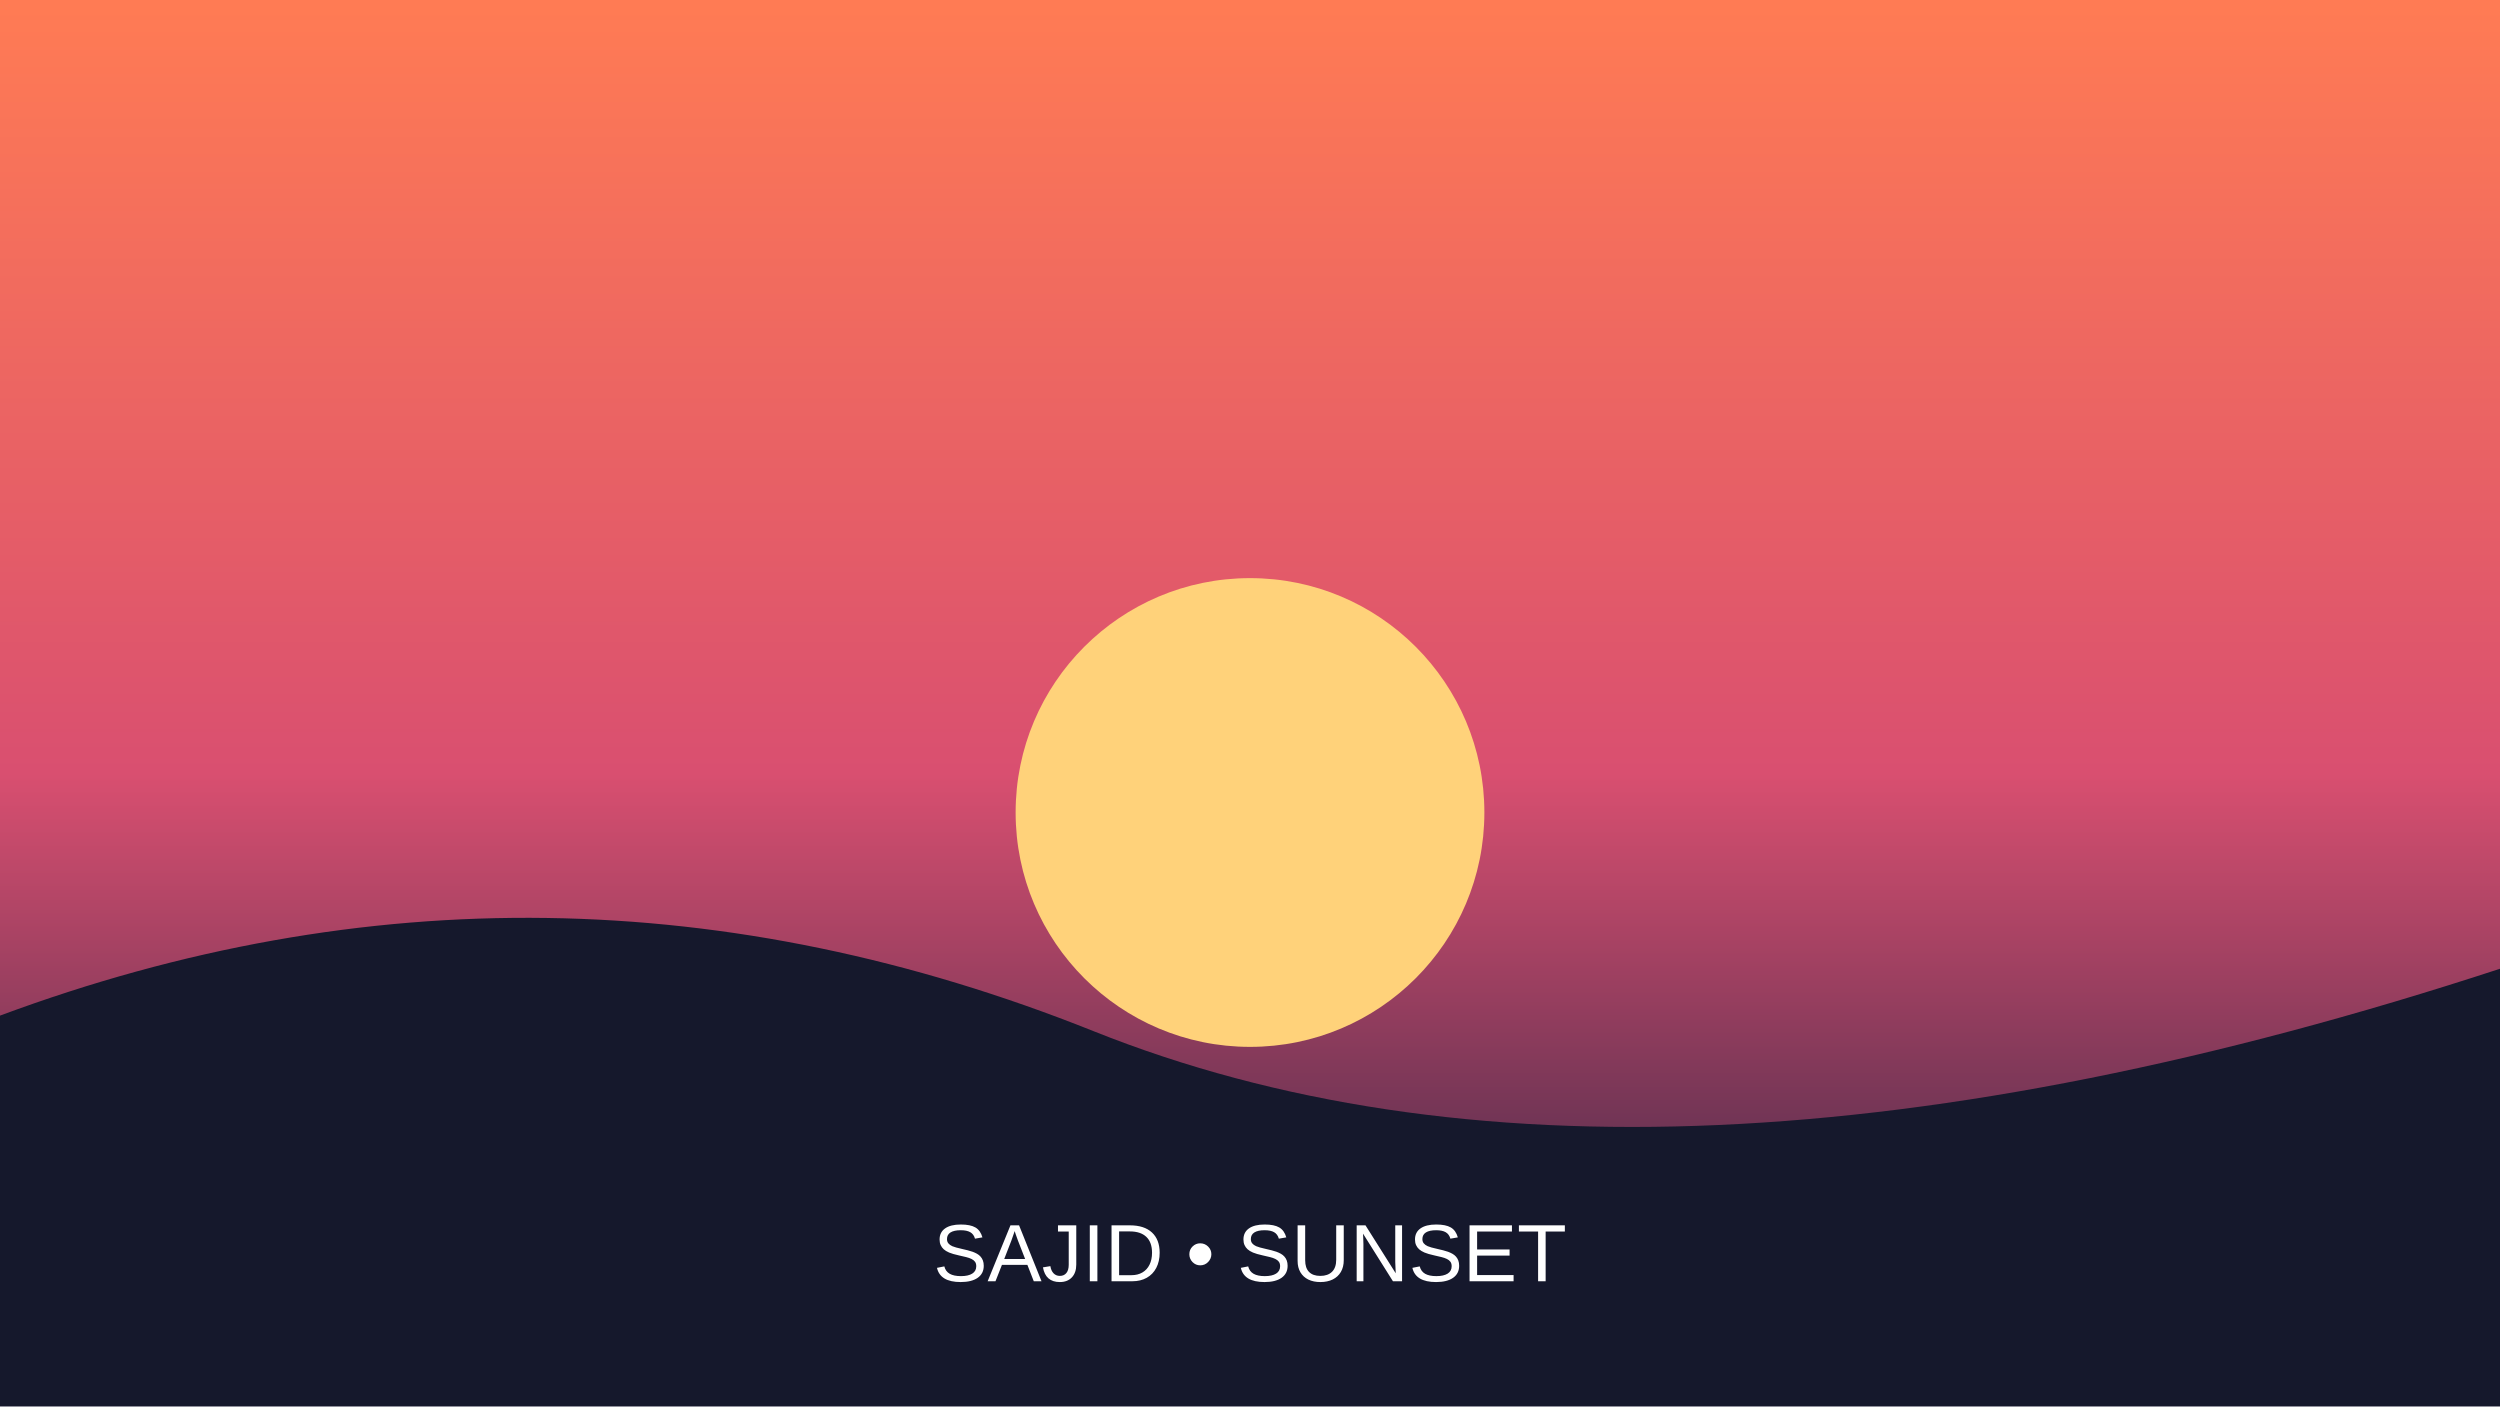
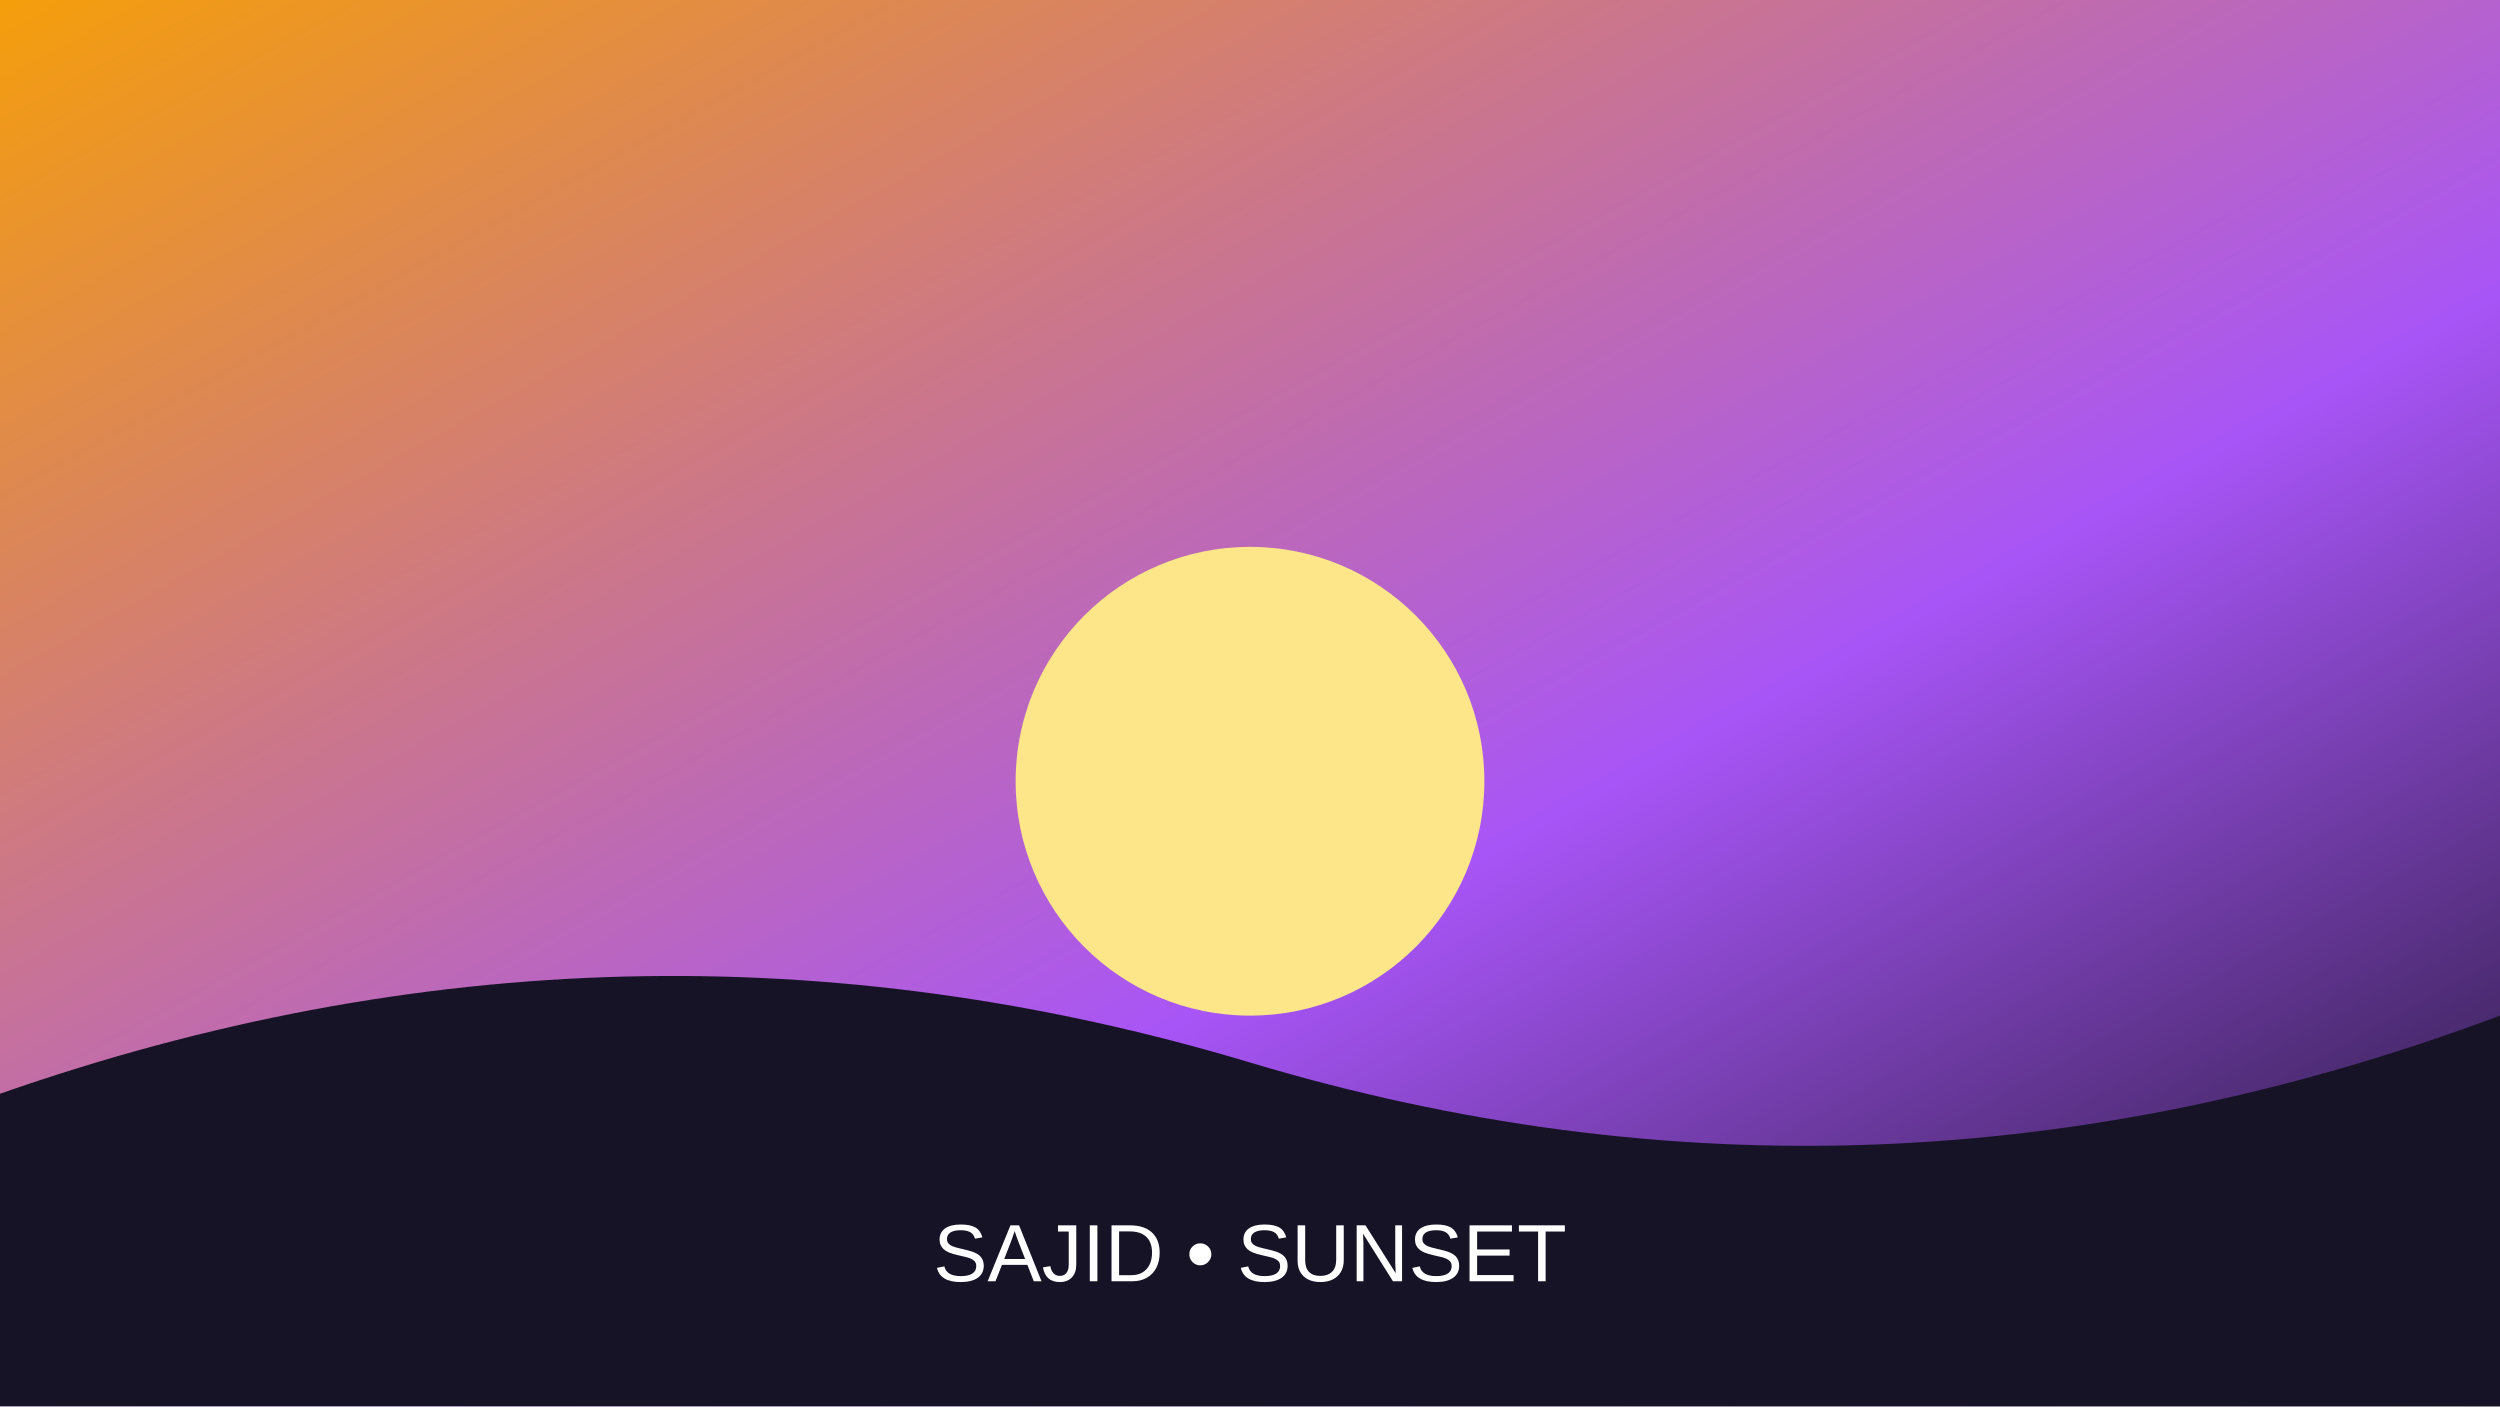
<svg xmlns="http://www.w3.org/2000/svg" width="1600" height="900">
  <defs>
-     <linearGradient id="g" x1="0" y1="0" x2="0" y2="1">
-       <stop stop-color="#ff7b54" />
-       <stop offset=".55" stop-color="#d94f70" />
-       <stop offset="1" stop-color="#202040" />
+     <linearGradient id="g" y2="1">
+       <stop stop-color="#f59e0b" />
+       <stop offset=".6" stop-color="#a855f7" />
+       <stop offset="1" stop-color="#171326" />
    </linearGradient>
  </defs>
  <rect width="1600" height="900" fill="url(#g)" />
-   <circle cx="800" cy="520" r="150" fill="#ffd27a" />
-   <path d="M0 650 Q350 520 700 660 T1600 620 V900 H0Z" fill="#15182c" />
-   <text x="800" y="820" fill="white" font-size="52" text-anchor="middle" font-family="Arial">SAJID • SUNSET</text>
+   <circle cx="800" cy="500" r="150" fill="#fde68a" />
+   <path d="M0 700Q400 560 800 680T1600 650V900H0Z" fill="#171326" />
+   <text x="800" y="820" text-anchor="middle" fill="white" font-size="52" font-family="Arial">SAJID • SUNSET</text>
</svg>
